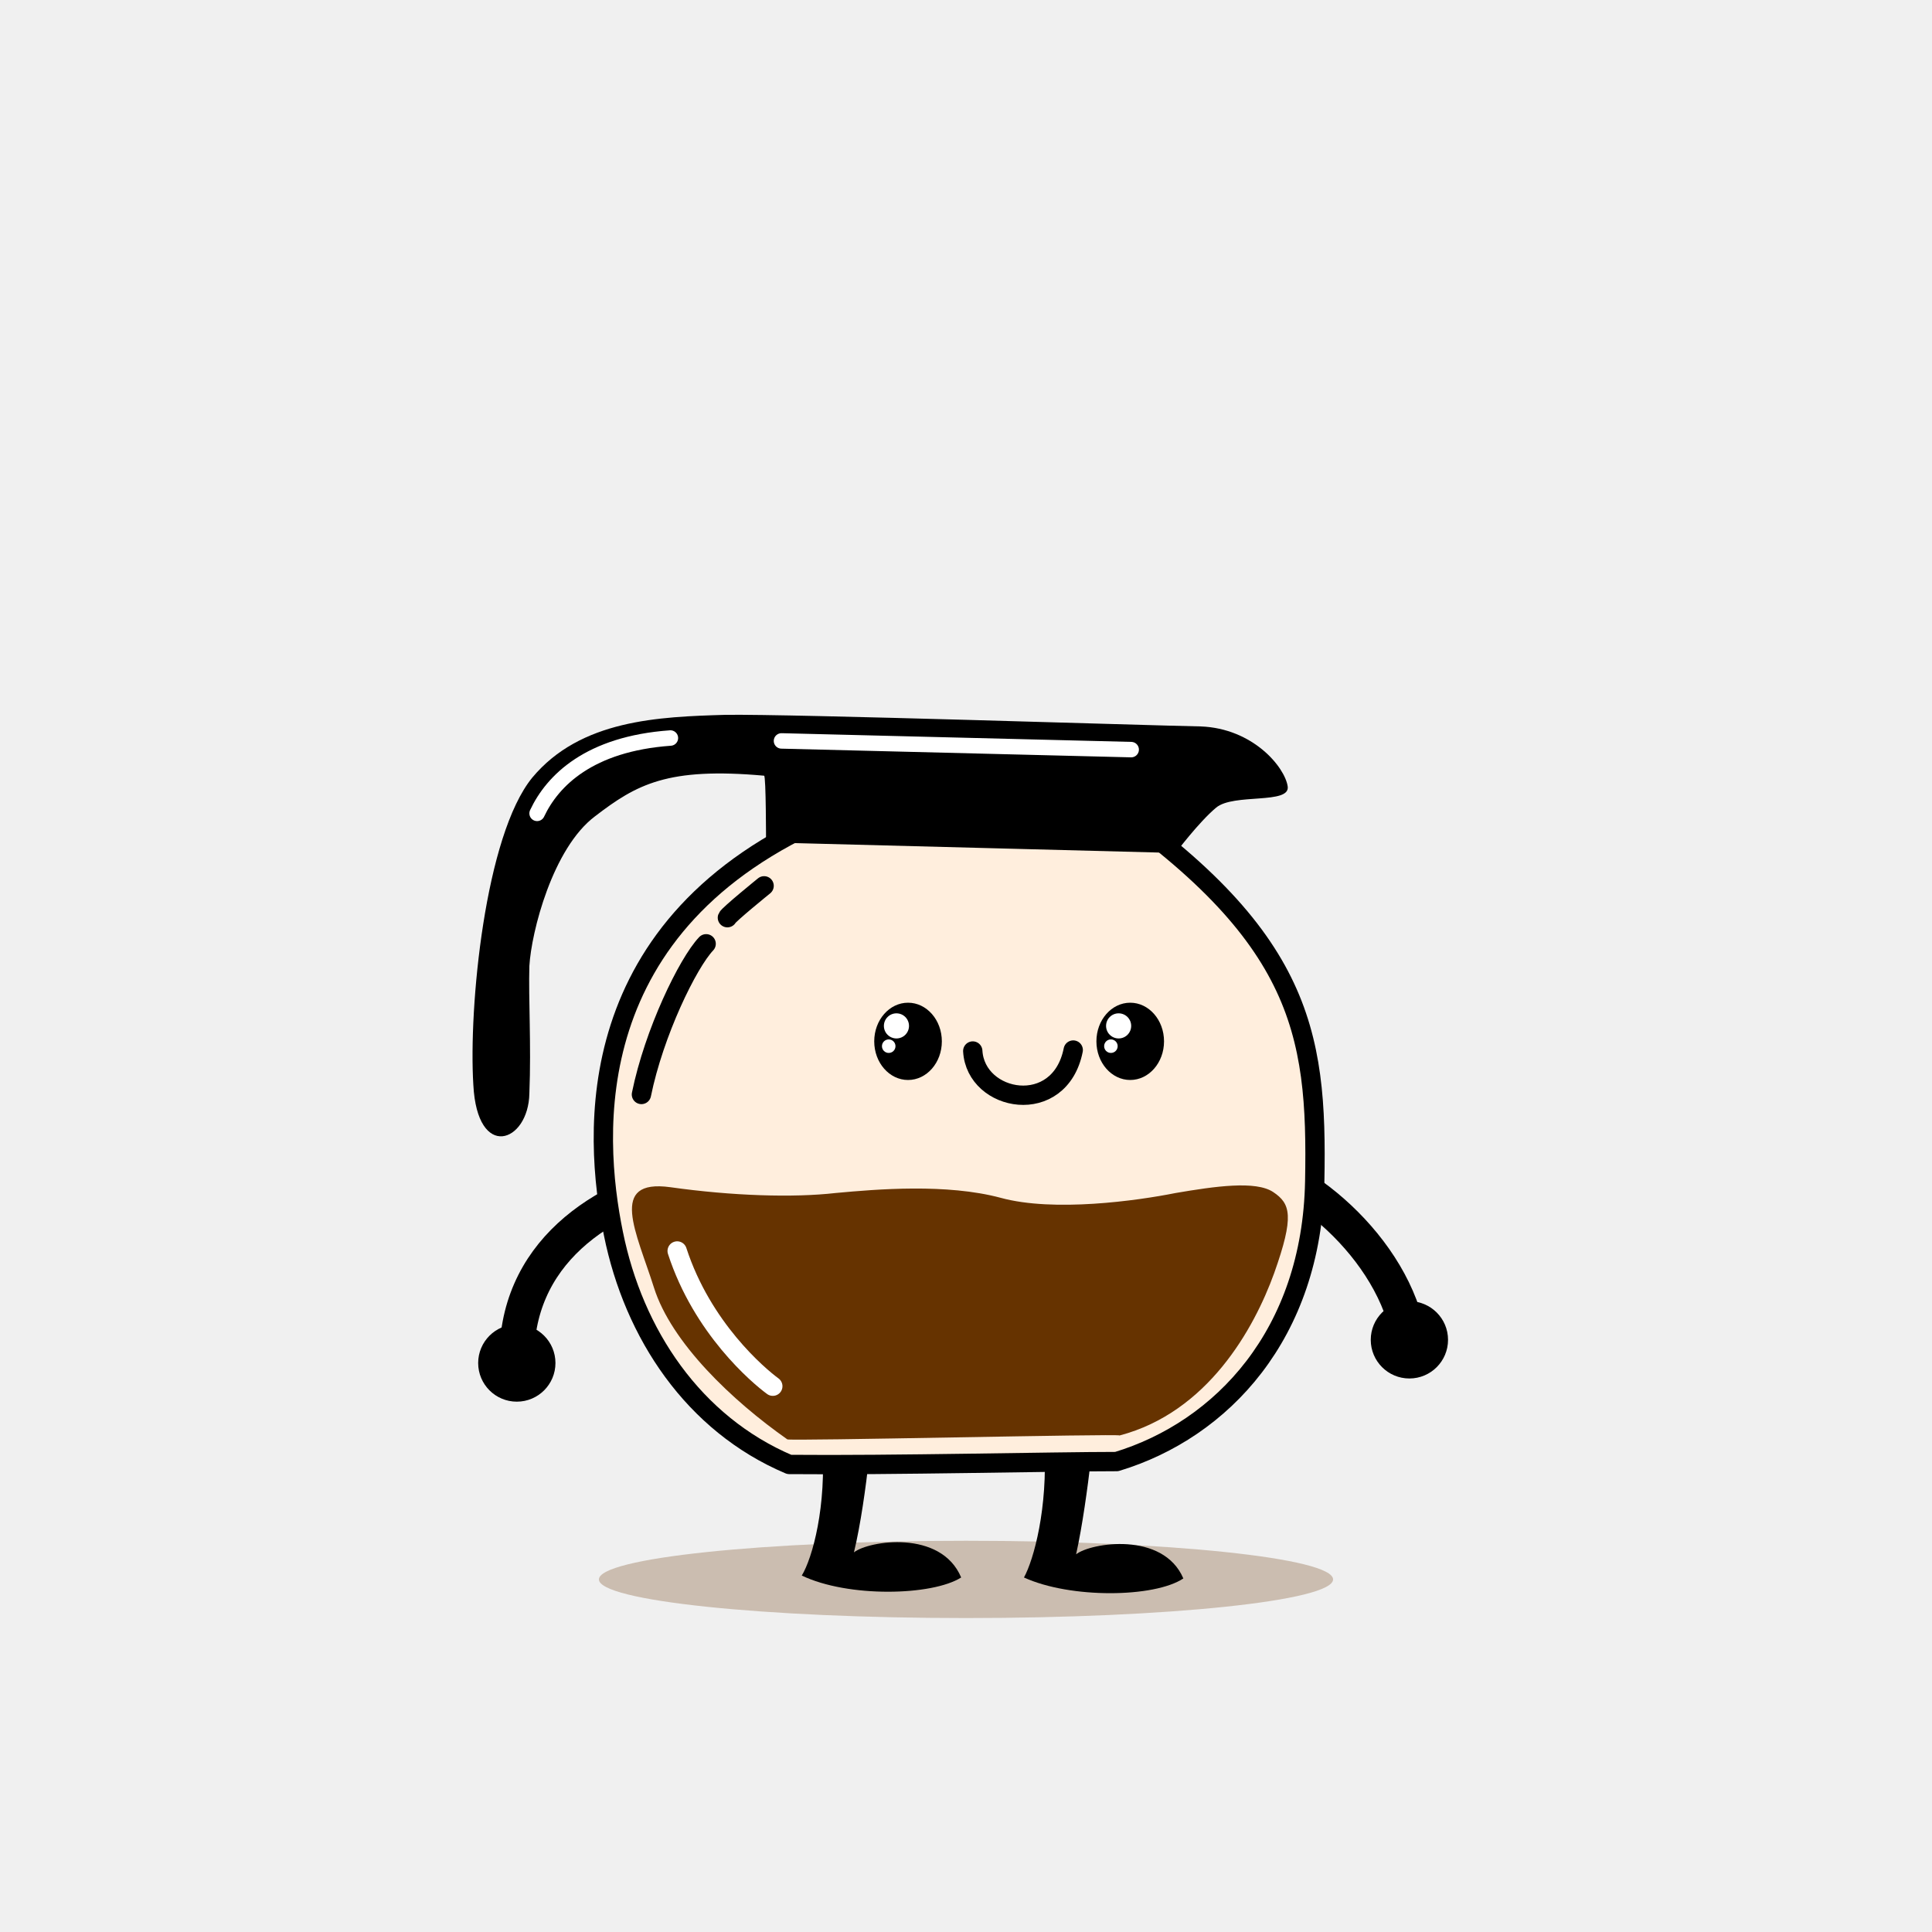
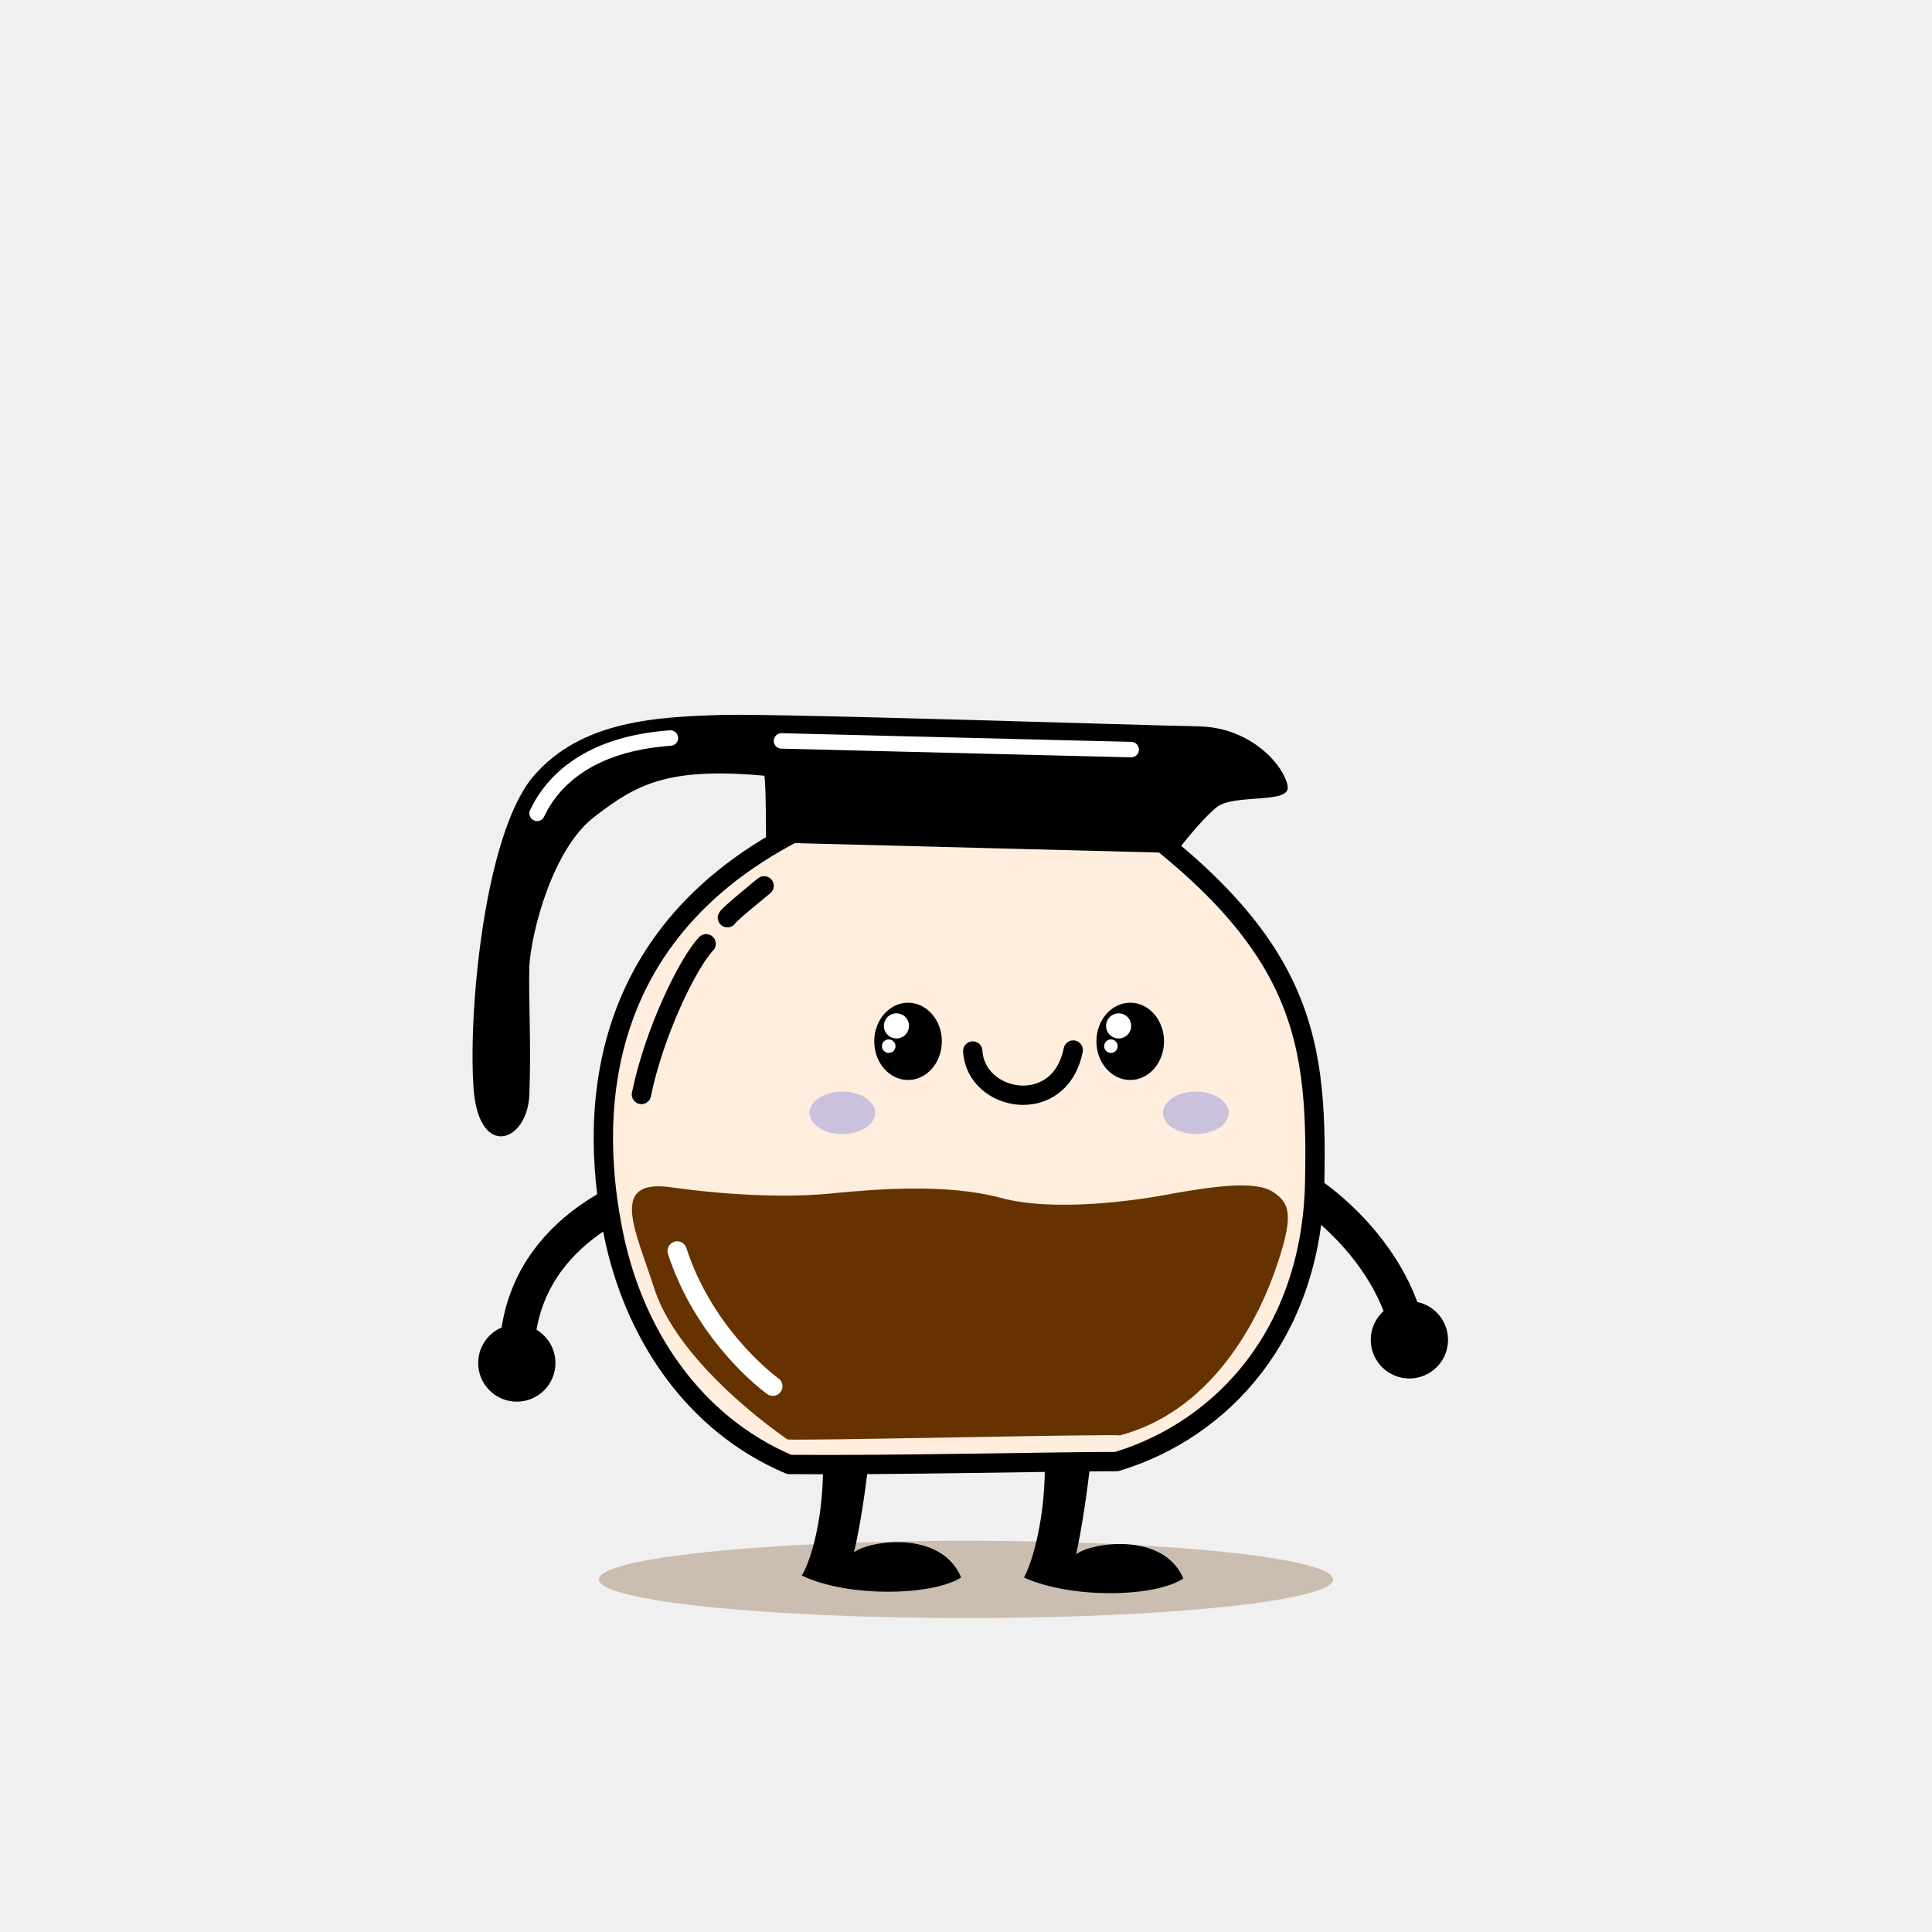
<svg xmlns="http://www.w3.org/2000/svg" version="1.1" viewBox="0 0 2000 2000" role="img" aria-labelledby="title desc">
  <style>
    .shadow {
      transform-box: fill-box;
      transform-origin: 50% 50%;
      animation: shadow-pulse 0.45s ease-in-out infinite;
    }
    @keyframes shadow-pulse {
      0%, 100% { transform: scale(1); }
      50%      { transform: scale(0.9, 1); }
    }

    .character {
      transform-box: fill-box;
      transform-origin: 50% 100%;
      animation: walk-bob 0.45s ease-in-out infinite;
    }
    @keyframes walk-bob {
      0%, 100% { transform: translateY(0); }
      50%      { transform: translateY(-16px); }
    }

    .leg-left {
      transform-box: fill-box;
      transform-origin: 50% 0%;
      animation: leg-left-swing 0.9s ease-in-out infinite;
    }
    .leg-right {
      transform-box: fill-box;
      transform-origin: 50% 0%;
      animation: leg-right-swing 0.9s ease-in-out infinite;
    }
    @keyframes leg-left-swing {
      0%, 100% { transform: rotate(-16deg); }
      50%      { transform: rotate(16deg); }
    }
    @keyframes leg-right-swing {
      0%, 100% { transform: rotate(16deg); }
      50%      { transform: rotate(-16deg); }
    }

    .arm-left {
      transform-box: fill-box;
      transform-origin: 50% 0%;
      animation: arm-left-swing 0.9s ease-in-out infinite;
    }
    .arm-right {
      transform-box: fill-box;
      transform-origin: 50% 0%;
      animation: arm-right-swing 0.9s ease-in-out infinite;
    }
    @keyframes arm-left-swing {
      0%, 100% { transform: rotate(12deg); }
      50%      { transform: rotate(-12deg); }
    }
    @keyframes arm-right-swing {
      0%, 100% { transform: rotate(-12deg); }
      50%      { transform: rotate(12deg); }
    }

    .eyes {
      transform-box: fill-box;
      transform-origin: 50% 50%;
      animation: blink 4.8s ease-in-out infinite;
    }
    @keyframes blink {
      0%, 88%, 100% { transform: scaleY(1); }
      92%, 96%      { transform: scaleY(0.1); }
    }

    .liquid {
      transform-box: fill-box;
      transform-origin: 50% 65%;
      animation: slosh 0.45s ease-in-out infinite;
      animation-delay: 0.06s;
    }
    @keyframes slosh {
      0%   { transform: skewX(0deg) rotate(0deg) translateY(0); }
      20%  { transform: skewX(-7deg) rotate(-2deg) translateY(3px); }
      50%  { transform: skewX(5deg) rotate(2deg) translateY(-4px); }
      80%  { transform: skewX(-3deg) rotate(-1deg) translateY(2px); }
      100% { transform: skewX(0deg) rotate(0deg) translateY(0); }
    }
+     .cheeks {
+       transform-box: fill-box;
+       transform-origin: 50% 50%;
+       animation: blush 4.8s ease-in-out infinite;
+     }
+     @keyframes blush {
+       0%, 82%, 100% { opacity: 0.55; }
+       90%, 94%      { opacity: 1; }
+     }
  </style>
  <defs>
    <clipPath id="bowl-clip">
      <path d="M 860,544 C 599,655 614,874 635,977 656,1081 718,1174 817,1216 923,1217 1091,1213 1156,1213 1265,1180 1358,1081 1361,923 1364,766 1348,664 1123,514" />
    </clipPath>
  </defs>
  <g transform="translate(0,300)">
    <ellipse class="shadow" id="shadow" cx="1000" cy="1335" rx="380" ry="40" fill="#6304" />
    <g class="character">
      <g class="arm-left">
        <path id="arm-left-path" fill="none" stroke="black" stroke-width="36" d="M 720,917 C 622,938 532,998 535,1111" />
        <circle id="hand-2" cx="535" cy="1111" r="40" fill="#000" />
      </g>
      <g class="arm-right">
        <path id="arm-right-path" fill="none" stroke="black" stroke-width="36" d="M 1459,1087 C 1444,992 1343,908 1272,900" />
        <circle id="hand-1" cx="1459" cy="1087" r="40" fill="#000" />
      </g>
      <g class="leg-left">
        <path id="leg-left-path" fill="#000" d="M 851,1193 C 856,1259 841,1313 830,1331 878,1354 965,1352 995,1333 974,1283 899,1295 884,1307 898,1249 905,1154 905,1154" />
      </g>
      <g class="leg-right">
        <path id="leg-right-path" fill="#000" d="M 1081,1195 C 1085,1261 1070,1315 1060,1333 1108,1355 1195,1354 1225,1334 1204,1285 1129,1297 1114,1309 1127,1250 1135,1156 1135,1156" />
      </g>
      <path id="bowl" fill="#fed" stroke="black" stroke-width="20" stroke-linecap="round" stroke-linejoin="round" d="M 860,544 C 599,655 614,874 635,977 656,1081 718,1174 817,1216 923,1217 1091,1213 1156,1213 1265,1180 1358,1081 1361,923 1364,766 1348,664 1123,514" />
      <path id="top" fill="#000" stroke-linecap="round" stroke-linejoin="round" d="M 793,572 C 793,572 793,503 791,503 691,494 659,512 616,545 572,578 550,665 548,700 547,734 550,781 548,832 547,883 494,902 490,823 485,743 502,565 551,505 601,445 682,442 751,440 820,439 1189,451 1243,452 1297,454 1330,494 1333,514 1336,533 1277,521 1259,536 1241,551 1217,583 1217,583 1217,583 793,572 793,572 Z" />
      <g class="liquid" clip-path="url(#bowl-clip)">
        <path id="coffee" fill="#630" stroke-linecap="round" stroke-linejoin="round" d="M 815,1190 C 758,1150 695,1090 677,1033 659,976 629,920 694,929 758,938 821,940 865,935 908,931 980,925 1036,940 1091,955 1177,943 1217,935 1258,928 1300,922 1318,934 1336,946 1340,959 1319,1018 1298,1076 1250,1162 1159,1186 1160,1184 815,1192 815,1190 Z" />
      </g>
      <path id="reflection-3" fill="none" stroke="#fff" stroke-width="16" stroke-linecap="round" stroke-linejoin="round" d="M 809,467 C 809,467 1171,476 1171,476" />
      <path id="reflection-2" fill="none" stroke="#fff" stroke-width="16" stroke-linecap="round" stroke-linejoin="round" d="M 556,542 C 572,508 610,470 694,464" />
      <path id="reflection-1" fill="none" stroke="#fff" stroke-width="20" stroke-linecap="round" stroke-linejoin="round" d="M 701,995 C 727,1075 785,1124 800,1135" />
      <path id="reflection-dark" fill="none" stroke="#000" stroke-width="20" stroke-linecap="round" stroke-linejoin="round" d="M 664,833 C 677,769 712,697 731,677M 791,617 C 791,617 754,647 753,650" />
      <path id="smile" fill="none" stroke="black" stroke-width="20" stroke-linecap="round" stroke-linejoin="round" d="M 1007,788 C 1010,841 1097,857 1111,787" />
      <g class="eyes">
        <ellipse id="eye-1" cx="940" cy="778" rx="35" ry="40" fill="#000" />
        <ellipse id="eye-2" cx="1170" cy="778" rx="35" ry="40" fill="#000" />
        <circle id="eye-1-reflection-1" cx="928" cy="762" r="13" fill="#fff" />
        <circle id="eye-2-reflection-1" cx="1158" cy="762" r="13" fill="#fff" />
        <circle id="eye-1-reflection-2" cx="920" cy="783" r="7" fill="#fff" />
        <circle id="eye-2-reflection-2" cx="1150" cy="783" r="7" fill="#fff" />
      </g>
+       <g class="cheeks">
+         <ellipse id="cheek-1" cx="872" cy="852" rx="34" ry="22" fill="#3F4CE0" opacity="0.28" />
+         <ellipse id="cheek-2" cx="1238" cy="852" rx="34" ry="22" fill="#3F4CE0" opacity="0.28" />
+       </g>
    </g>
  </g>
</svg>
